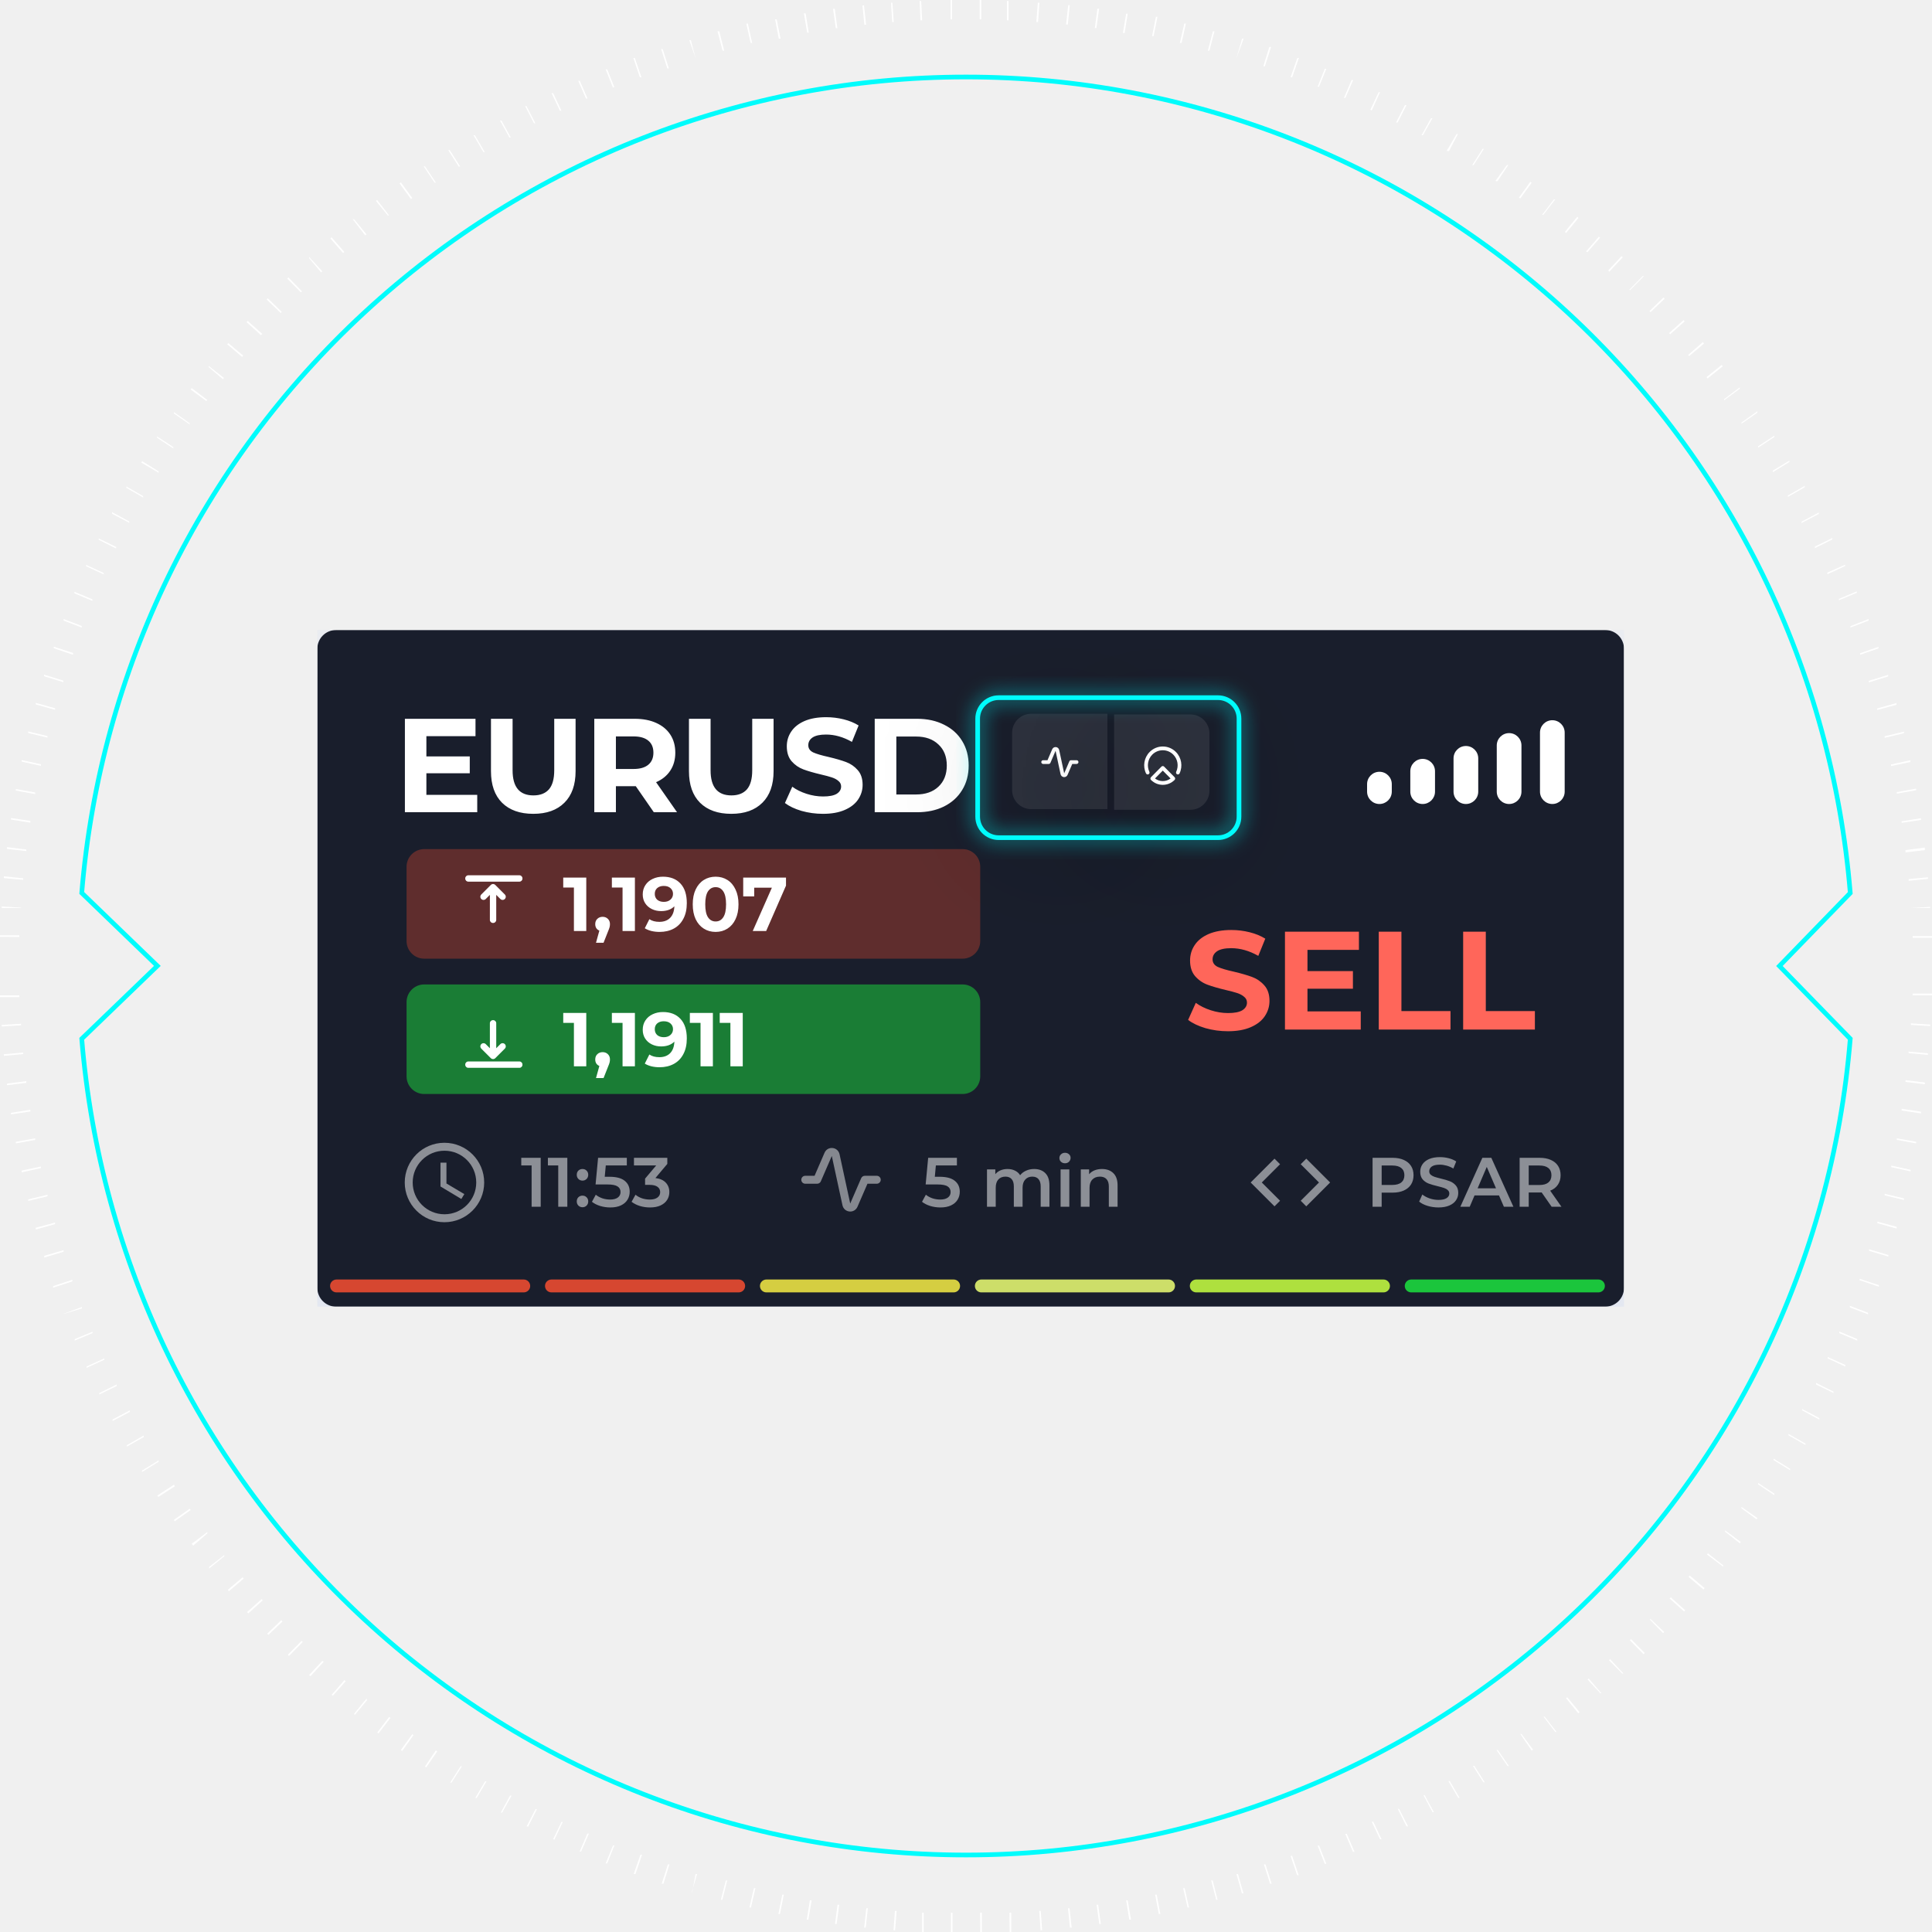
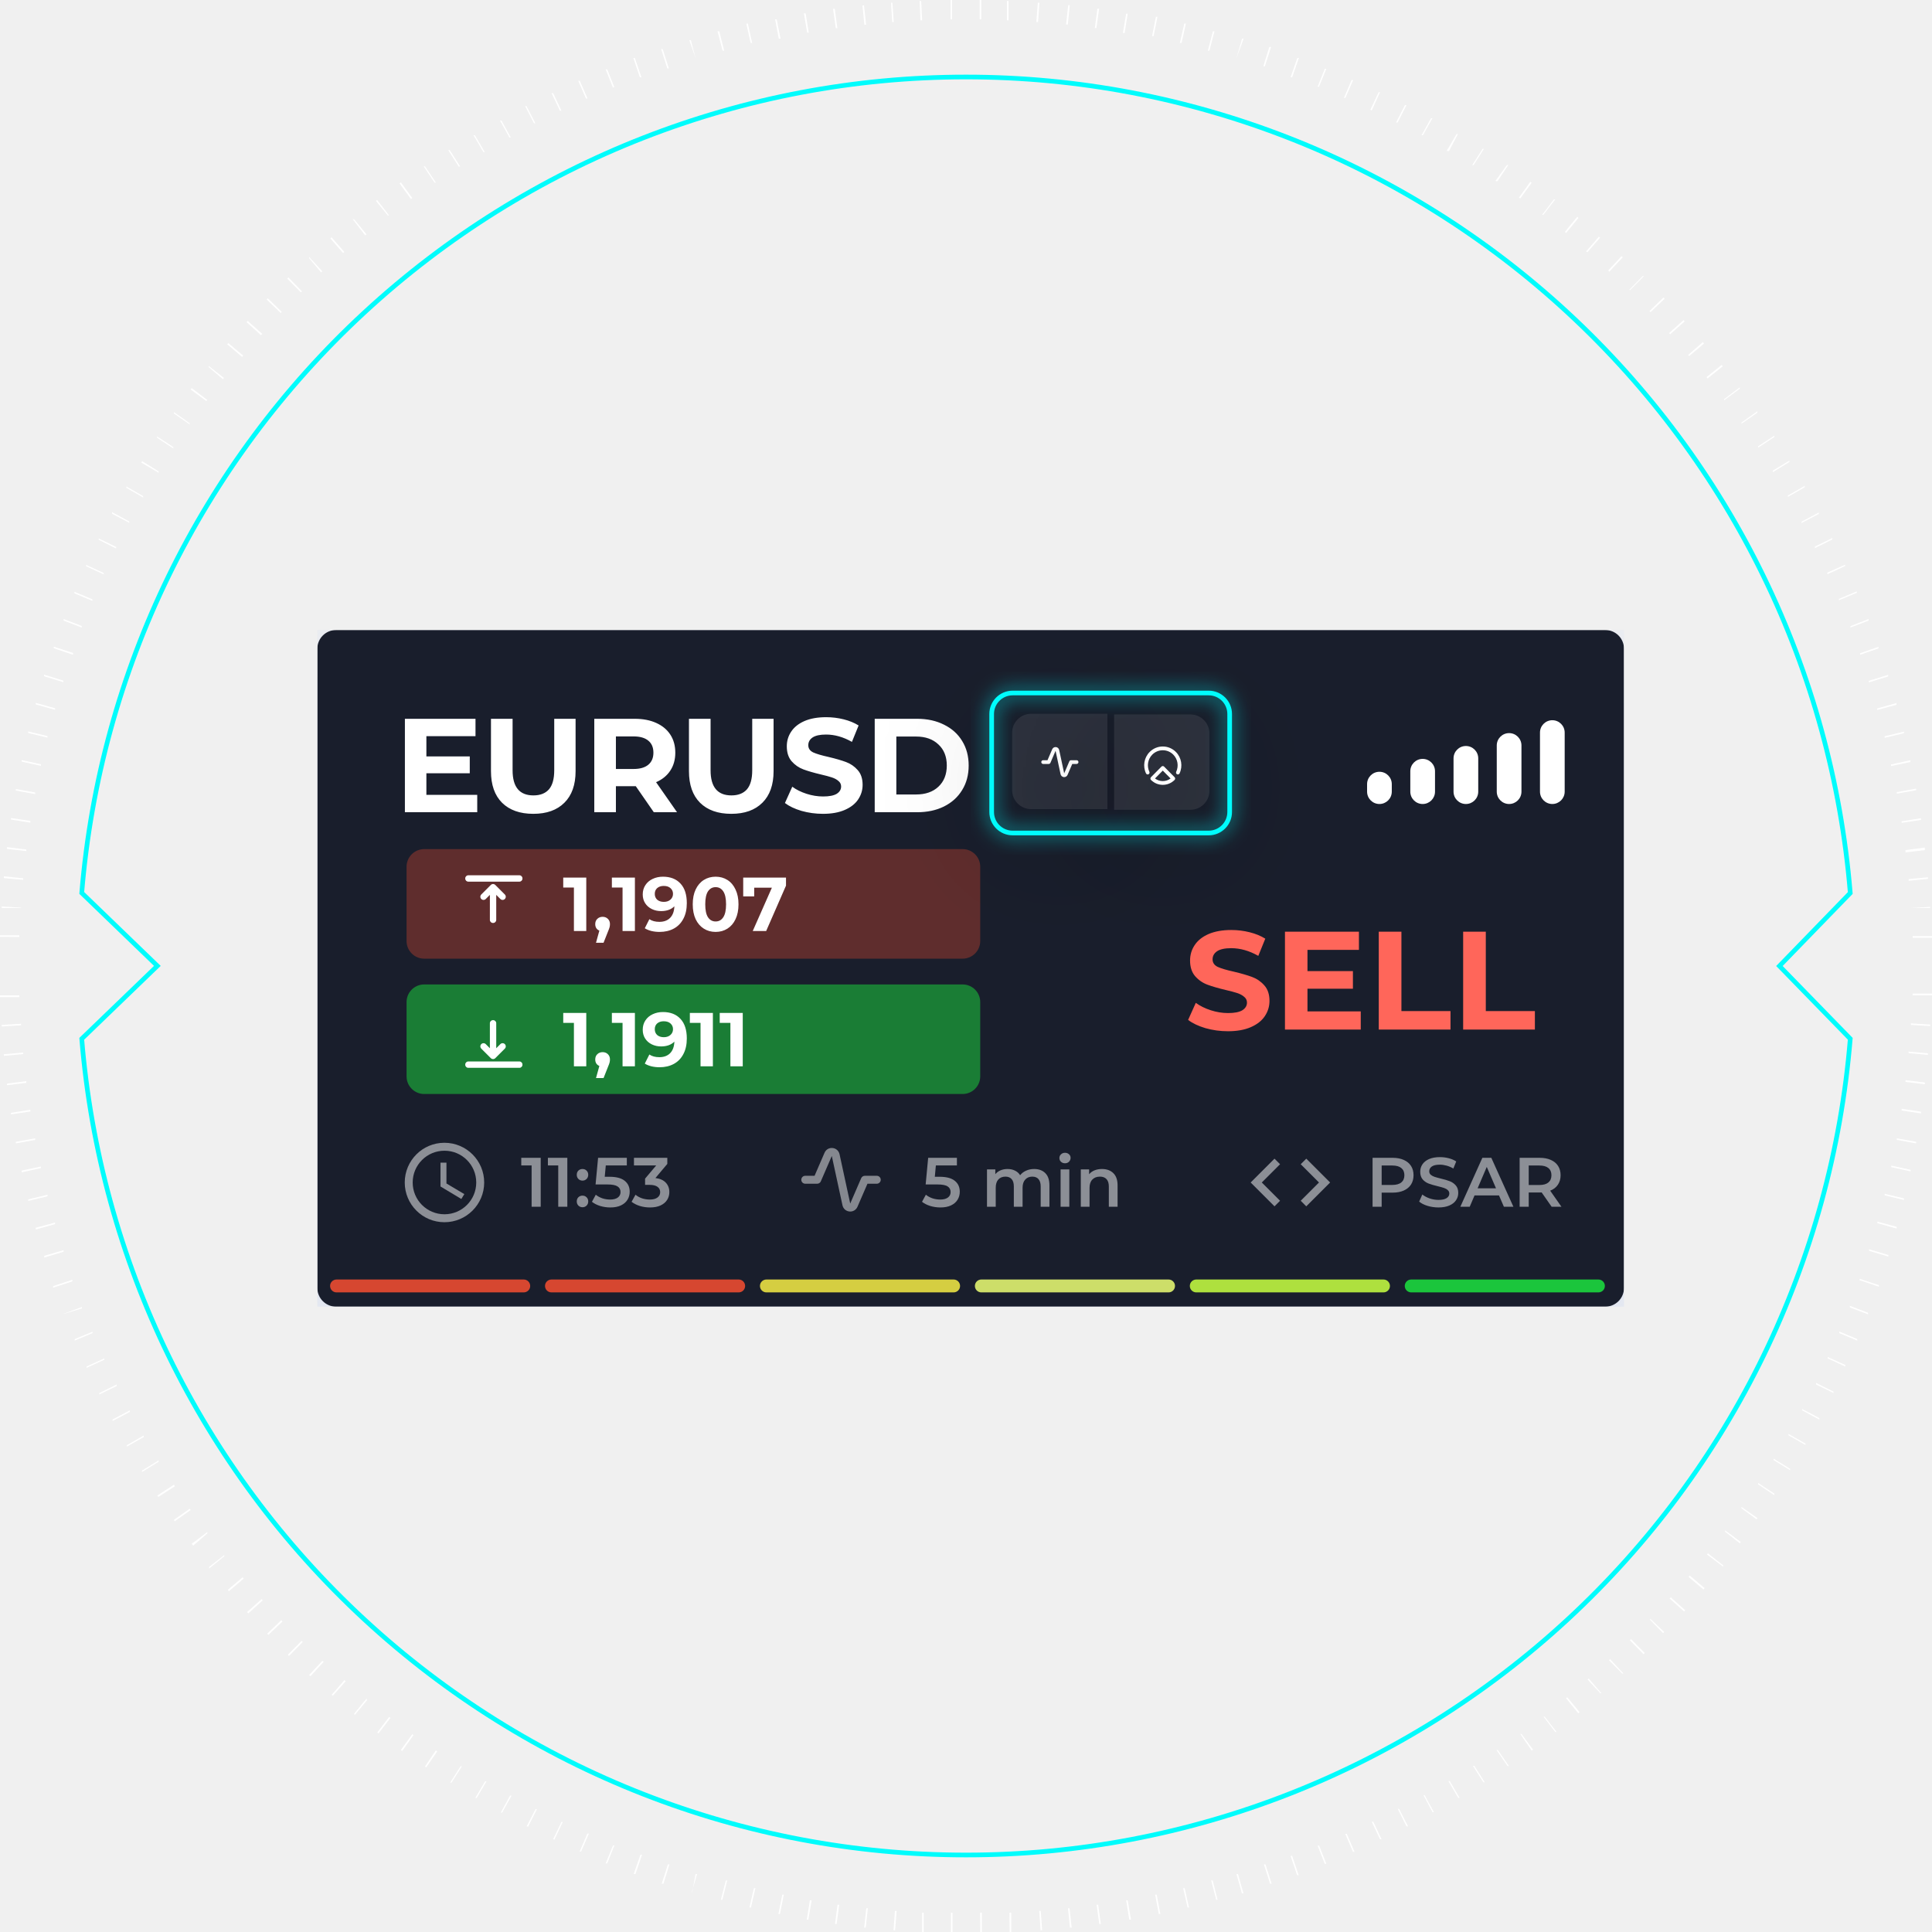
<svg xmlns="http://www.w3.org/2000/svg" width="414" height="414" viewBox="0 0 414 414" fill="none">
  <path d="M203.771 414V409.86H204.102V414H203.771ZM210.022 409.86H210.395V414H210.064L210.022 409.86ZM197.602 414V409.86H197.933V414H197.602ZM216.315 409.86H216.688V414H216.356L216.315 409.86ZM191.475 413.627L191.765 409.487H192.137L191.806 413.627H191.475ZM222.691 409.487H223.022L223.312 413.627H222.98L222.691 409.487ZM185.182 413.048L185.638 408.908H185.969L185.513 413.048H185.182ZM228.859 408.908H229.19L229.646 413.048H229.273L228.859 408.908ZM178.931 412.303L179.469 408.163H179.842L179.262 412.303H178.931ZM234.986 408.163H235.318L235.897 412.303H235.566L234.986 408.163ZM172.886 411.35L173.549 407.21H173.921L173.218 411.35H172.886ZM241.321 407.21H241.652L242.356 411.35H241.983L241.321 407.21ZM166.801 410.15L167.629 406.01H167.96L167.132 410.15H166.801ZM247.531 406.01H247.862L248.648 410.15H248.317L247.531 406.01ZM160.591 408.742L161.543 404.602H161.874L160.922 408.742H160.591ZM253.534 404.602H253.865L254.776 408.742H254.486L253.534 404.602ZM154.463 407.086L155.54 402.946H155.83L154.795 407.086H154.463ZM259.537 402.946H259.868L260.903 407.086H260.613L259.537 402.946ZM148.378 405.223L149.04 401.58H149.371L148.171 405.72L148.378 405.223ZM264.96 401.58H265.291L266.45 405.72H266.119L264.96 401.58ZM141.795 403.65L143.12 399.51H143.451L142.168 403.65H141.795ZM270.839 399.51H271.17L272.495 403.65H272.164L270.839 399.51ZM135.792 401.58L137.241 397.44H137.572L136.165 401.58H135.792ZM276.552 397.688H276.883L278.291 401.828H277.96L276.552 397.688ZM129.789 399.303L131.362 395.453H131.652L130.12 399.303H129.789ZM282.348 395.494H282.679L284.211 399.386H283.88L282.348 395.494ZM124.2 396.778L125.856 392.927H126.187L124.531 396.736L124.2 396.778ZM288.268 392.969H288.599L290.255 396.819H289.924L288.268 392.969ZM118.528 394.128L120.308 390.402H120.598L118.818 394.169L118.528 394.128ZM293.94 390.361H294.271L296.051 394.128H295.72L293.94 390.361ZM112.856 391.354L114.761 387.67H115.051L113.188 391.396L112.856 391.354ZM299.529 387.628H299.819L301.723 391.354H301.392L299.529 387.628ZM107.309 388.415L109.296 384.772H109.627L107.599 388.415H107.309ZM305.035 384.689H305.284L307.271 388.332H306.981L305.035 384.689ZM101.844 385.268L103.955 381.708H104.245L102.134 385.31L101.844 385.268ZM310.376 381.667H310.666L312.777 385.268H312.487L310.376 381.667ZM96.462 381.998L98.698 378.479H98.987L96.752 381.998H96.462ZM315.634 378.396H315.923L318.159 381.915H317.869L315.634 378.396ZM91.08 378.52L93.398 375.084L93.688 375.291L91.328 378.727L91.08 378.52ZM320.684 375.001H320.974L323.334 378.437H323.044L320.684 375.001ZM85.905 375.001L88.348 371.606L88.596 371.813L86.195 375.208L85.905 375.001ZM325.777 371.565H326.025L328.509 374.918L328.219 375.125L325.777 371.565ZM80.854 371.234L83.38 367.922L83.669 368.129L81.103 371.441L80.854 371.234ZM330.745 367.839H330.993L333.56 371.151H333.27L330.745 367.839ZM75.886 367.218L78.536 363.989L78.66 364.32L76.01 367.508L75.886 367.218ZM335.588 363.906L335.837 363.699L338.486 366.887L338.197 367.135L335.588 363.906ZM71.084 363.161L73.816 360.014L74.065 360.263L71.332 363.368L71.084 363.161ZM340.184 359.89L340.432 359.683L343.165 362.83H342.916L340.184 359.89ZM66.24 358.938L69.097 355.874L69.345 356.123L66.53 359.186L66.24 358.938ZM344.779 355.75L345.028 355.543L347.884 358.607H347.594L344.779 355.75ZM61.686 354.591L64.625 351.61L64.874 351.859L61.934 354.839L61.686 354.591ZM349.25 351.486L349.499 351.238L352.438 354.218L352.19 354.467L349.25 351.486ZM57.256 350.078L60.278 347.18L60.527 347.47L57.505 350.327L57.256 350.078ZM353.597 347.098V346.849L356.62 349.706L356.371 349.954L353.597 347.098ZM52.951 345.442L56.056 342.668L56.304 342.916L53.199 345.731L52.951 345.442ZM357.779 342.544L358.027 342.295L361.132 345.069L360.884 345.317L357.779 342.544ZM48.811 340.681L51.998 337.99L52.205 338.279L49.059 340.97L48.811 340.681ZM361.836 337.907L362.084 337.617L365.272 340.308L365.024 340.598L361.836 337.907ZM44.795 335.795L48.065 333.229V333.477L44.836 336.085L44.795 335.795ZM365.769 333.104L365.976 332.856L369.247 335.423V335.713L365.769 333.104ZM41.069 330.827L44.422 328.302V328.592L41.4 331.2L41.069 330.827ZM369.661 328.219V327.929L373.014 330.413L372.807 330.703L369.661 328.219ZM37.26 325.694L40.655 323.293L40.862 323.582L37.426 325.984L37.26 325.694ZM373.18 323.21V322.92L376.616 325.321L376.409 325.57L373.18 323.21ZM33.7 320.477L37.26 318.159L37.467 318.49L33.948 320.767L33.7 320.477ZM376.74 318.076V317.786L380.218 320.063V320.395L376.74 318.076ZM30.429 315.137L33.989 312.943V313.232L30.429 315.427V315.137ZM380.052 312.86V312.57L383.612 314.764V315.054L380.052 312.86ZM27.2 309.672L30.802 307.602V307.933L27.158 310.003L27.2 309.672ZM383.24 307.561V307.271L386.883 309.341V309.631L383.24 307.561ZM24.136 304.166L27.821 302.22V302.551L24.136 304.497V304.166ZM386.179 302.22V301.93L389.864 303.876V304.207L386.179 302.22ZM21.28 298.535L25.006 296.672V297.004L21.238 298.825L21.28 298.535ZM389.16 296.672V296.341L392.886 298.204V298.494L389.16 296.672ZM18.547 292.822L22.356 291.083V291.373L18.547 293.112V292.822ZM391.644 291.083V290.794L395.411 292.491V292.822L391.644 291.083ZM16.022 286.943L19.831 285.37V285.66L15.98 287.275L16.022 286.943ZM394.128 285.66V285.329L397.978 286.943V287.275L394.128 285.66ZM13.662 281.52L17.554 280.071V280.361L13.786 281.52H13.662ZM396.405 280.154V279.823L400.297 281.313V281.644L396.405 280.154ZM11.385 275.6L15.525 274.234V274.565L11.385 275.931V275.6ZM398.475 274.316V274.027L402.615 275.393V275.724L398.475 274.316ZM9.481 269.1L13.621 267.899V268.231L9.481 269.473V269.1ZM400.504 268.024V267.692L404.644 268.934V269.266L400.504 268.024ZM7.659 263.097L11.799 261.979V262.31L7.659 263.47V263.097ZM402.284 262.103V261.772L406.424 262.89V263.263L402.284 262.103ZM6.044 257.011L10.184 256.018V256.349L6.044 257.342V257.011ZM403.857 256.142V255.811L407.997 256.804V257.135L403.857 256.142ZM4.637 250.843L8.777 249.973V250.304L4.637 251.215V250.843ZM405.265 250.097V249.766L409.405 250.677V251.008L405.265 250.097ZM3.395 244.674L7.535 243.929V244.26L3.395 245.005V244.674ZM406.465 244.26V243.929L410.605 244.674V245.005L406.465 244.26ZM2.36 238.464L6.5 237.802V238.174L2.36 238.795V238.464ZM407.5 237.967V237.595L411.64 238.216V238.588L407.5 237.967ZM1.49 232.213L5.63 231.674V232.047L1.49 232.544V232.213ZM408.328 231.84V231.467L412.468 231.964V232.337L408.328 231.84ZM0.828 225.92L4.968 225.547V225.878L0.828 226.251V225.92ZM408.991 225.671V225.34L413.131 225.713V226.044L408.991 225.671ZM0.373 219.627L4.513 219.379V219.71L0.373 219.958V219.627ZM409.487 219.627V219.296L413.627 219.544V219.875L409.487 219.627ZM0 213.293H4.14V213.665H0V213.293ZM409.86 213.293V212.92H414V213.293H409.86ZM409.86 200.583H414V200.956H409.86V200.583ZM0 200.749V200.417H4.14V200.79L0 200.749ZM409.446 194.58L413.586 194.332V194.58H409.446ZM0.373 194.58V194.249L4.513 194.497V194.58H0.373ZM408.991 188.37L413.131 187.997V188.329L408.991 188.743V188.37ZM0.828 188.163V187.79L4.968 188.204V188.536L0.828 188.163ZM408.328 182.16L412.468 181.622V182.16L408.328 182.657V182.16ZM1.49 181.912V181.539L5.63 182.036V182.367L1.49 181.912ZM407.5 175.991L411.64 175.329V175.702L407.5 176.323V175.991ZM2.36 175.619V175.288L6.5 175.909V176.281L2.36 175.619ZM406.465 169.74L410.605 168.995V169.326L406.465 170.071V169.74ZM3.395 169.409V169.078L7.535 169.823V170.154L3.395 169.409ZM405.223 163.82L409.363 162.909V163.282L405.223 164.151V163.82ZM4.637 163.199V162.868L8.777 163.778V164.11L4.637 163.199ZM403.857 157.775L407.997 156.782V157.113L403.857 158.107V157.775ZM6.044 157.072V156.74L10.184 157.734V158.065L6.044 157.072ZM402.242 151.814L406.382 150.655V151.027L402.242 152.145V151.814ZM7.659 150.944V150.613L11.799 151.772V152.104L7.659 150.944ZM400.462 145.894L404.602 144.61V144.941L400.462 146.225V145.894ZM9.439 144.9V144.569L13.579 145.852V146.183L9.439 144.9ZM398.599 139.973L402.532 138.607V138.938L398.599 140.305V139.973ZM11.509 138.897V138.566L15.649 139.932V140.305L11.509 138.897ZM396.529 134.177L400.421 132.646V132.977L396.529 134.467V134.177ZM13.621 132.977V132.646L17.512 134.136V134.467L13.621 132.977ZM15.939 127.139V126.808L19.789 128.423V128.754L15.939 127.139ZM394.045 128.34L397.895 126.725V127.015L394.045 128.63V128.34ZM18.464 121.343V121.054L22.232 122.792V123.082L18.464 121.343ZM391.561 122.71L395.37 121.012V121.302L391.603 123.041L391.561 122.71ZM21.155 115.672V115.382L24.881 117.203V117.535L21.155 115.672ZM388.912 117.121L392.638 115.299V115.589L388.912 117.452V117.121ZM24.012 110.083V109.751L27.697 111.739V112.028L24.012 110.083ZM386.055 111.78L389.74 109.834V110.124L386.055 112.07V111.78ZM27.076 104.535V104.245L30.677 106.315V106.605L27.076 104.535ZM383.116 106.191L386.717 104.121V104.411L383.116 106.481V106.191ZM30.263 99.112L30.47 98.822L33.989 101.016V101.306L30.263 99.112ZM379.886 100.85L383.447 98.698V98.987L379.886 101.182V100.85ZM33.658 93.812V93.523L37.136 95.8V96.089L33.658 93.812ZM376.74 95.634L380.218 93.357V93.647L376.74 95.924V95.634ZM37.26 88.596V88.306L40.655 90.707V90.956L37.26 88.596ZM373.18 90.542L376.574 88.141V88.43L373.18 90.79V90.542ZM40.862 83.462L41.069 83.173L44.422 85.698L44.215 85.946L40.862 83.462ZM369.454 85.532L372.807 83.007V83.297L369.454 85.781V85.532ZM44.712 78.66V78.412L47.983 80.978L47.776 81.268L44.712 78.66ZM365.686 80.813L368.915 78.205L369.164 78.494L365.893 81.103L365.686 80.813ZM48.686 73.775L48.935 73.526L52.123 76.217L51.874 76.466L48.686 73.775ZM361.753 76.052L364.9 73.319L365.148 73.609L361.96 76.3L361.753 76.052ZM52.826 69.014L53.075 68.765L56.18 71.539L55.931 71.829L52.826 69.014ZM357.655 71.374L360.76 68.6L361.008 68.848L357.903 71.622L357.655 71.374ZM57.132 64.17L57.38 63.922L60.361 66.82L60.154 67.068L57.132 64.17ZM353.473 66.654L356.454 63.756L356.702 64.004L353.68 66.902L353.473 66.654ZM61.562 59.699L61.81 59.45L64.708 62.431L64.46 62.638L61.562 59.699ZM349.126 62.1L352.024 59.161H352.273L349.333 62.141L349.126 62.1ZM66.24 55.31V55.062L69.055 58.126L68.807 58.374L66.24 55.31ZM344.614 57.96L347.47 54.896L347.719 55.145L344.862 58.208L344.614 57.96ZM70.794 51.088L71.042 50.839L73.775 53.986L73.526 54.234L70.794 51.088ZM339.894 53.861L342.626 50.715L342.875 50.922L340.142 54.068L339.894 53.861ZM75.596 46.989H75.886L78.536 50.218L78.246 50.425L75.596 46.989ZM335.34 49.68L337.99 46.451L338.238 46.699L335.588 49.928L335.34 49.68ZM80.564 43.056L80.813 42.849L83.38 46.161H83.09L80.564 43.056ZM330.455 46.037L332.98 42.725H333.27L330.703 46.037H330.455ZM85.615 39.289L85.905 39.082L88.348 42.435L88.058 42.642L85.615 39.289ZM325.487 42.352L327.929 38.957L328.219 39.164L325.777 42.518L325.487 42.352ZM90.79 35.645H91.08L93.398 39.123H93.109L90.79 35.645ZM320.436 38.792L322.92 35.356H323.21L320.891 38.833L320.436 38.792ZM96.048 32.168H96.379L98.615 35.687H98.284L96.048 32.168ZM315.468 35.397L317.704 31.878H317.993L315.758 35.397H315.468ZM101.471 28.98H101.761L103.873 32.582H103.583L101.471 28.98ZM310.003 32.333L312.115 28.732H312.404L310.5 32.375L310.003 32.333ZM107.143 25.834H107.474L109.462 29.477H109.172L107.143 25.834ZM304.621 28.98L306.65 25.337H306.94L304.911 28.98H304.621ZM112.525 22.729H112.815L114.719 26.413H114.43L112.525 22.729ZM299.156 26.248L301.061 22.522H301.392L299.488 26.248H299.156ZM118.197 19.955H118.528L120.308 23.722H119.977L118.197 19.955ZM293.65 23.515L295.43 19.748H295.72L293.94 23.681L293.65 23.515ZM123.91 17.305H124.241L125.897 21.114H125.566L123.91 17.305ZM287.978 20.99L289.634 17.14H289.966L288.31 20.948L287.978 20.99ZM129.789 14.863H130.12L131.652 18.713H131.321L129.789 14.863ZM282.348 18.589L283.88 14.738H284.211L282.638 18.589H282.348ZM276.552 16.56L278.001 12.42H278.332L276.883 16.56H276.552ZM135.709 12.42H136.04L137.448 16.56H137.117L135.709 12.42ZM270.715 14.2L271.998 10.06H272.371L271.046 14.2H270.715ZM141.671 10.516H142.002L143.327 14.656H142.996L141.671 10.516ZM264.96 12.42L266.161 8.28H266.492L264.96 12.42ZM147.715 8.611H148.046L149.04 12.42L147.715 8.611ZM258.833 10.847L259.909 6.707H260.24L259.164 10.847H258.833ZM153.76 6.707H154.132L155.167 10.847H154.836L153.76 6.707ZM252.83 9.191L253.782 5.051H254.113L253.202 9.191H252.83ZM159.928 5.051H160.259L161.17 9.191H160.839L159.928 5.051ZM246.868 7.742L247.696 3.602H248.027L247.199 7.742H246.868ZM166.097 4.14H166.428L167.256 8.28H166.883L166.097 4.14ZM240.617 7.079L241.321 2.939H241.652L240.989 7.079H240.617ZM172.265 2.857H172.638L173.3 6.997H172.969L172.265 2.857ZM234.614 6.003L235.152 1.863H235.525L234.945 6.003H234.614ZM178.517 1.904H178.889L179.428 6.044H179.096L178.517 1.904ZM228.445 5.258L228.901 1.118H229.232L228.818 5.258H228.445ZM184.81 1.159H185.141L185.596 5.299H185.224L184.81 1.159ZM222.07 4.72L222.401 0.58H222.732L222.442 4.72H222.07ZM190.937 0.58H191.227L191.516 4.72H191.185L190.937 0.58ZM215.777 4.347V0.207H216.108V4.347H215.777ZM197.064 0.207H197.395L197.602 4.347H197.23L197.064 0.207ZM203.688 0H204.019V4.14H203.688V0ZM209.939 4.14V0H210.271V4.14H209.939Z" fill="white" />
  <g clip-path="url(#clip0)" filter="url(#filter0_d)">
    <rect x="68" y="135" width="280" height="145" rx="4.027" fill="#191E2C" />
    <path d="M102.265 170.33V174.048H86.764V154.028H101.893V157.746H91.368V162.093H100.664V165.696H91.368V170.33H102.265ZM114.274 174.391C111.414 174.391 109.183 173.6 107.582 172.017C105.999 170.434 105.208 168.175 105.208 165.239V154.028H109.841V165.067C109.841 168.652 111.328 170.444 114.303 170.444C115.752 170.444 116.858 170.015 117.62 169.157C118.383 168.28 118.764 166.917 118.764 165.067V154.028H123.34V165.239C123.34 168.175 122.54 170.434 120.938 172.017C119.356 173.6 117.134 174.391 114.274 174.391ZM140.102 174.048L136.241 168.471H136.013H131.98V174.048H127.347V154.028H136.013C137.786 154.028 139.321 154.323 140.617 154.914C141.933 155.505 142.943 156.344 143.649 157.431C144.354 158.518 144.707 159.805 144.707 161.292C144.707 162.779 144.345 164.066 143.62 165.153C142.915 166.221 141.904 167.041 140.589 167.613L145.079 174.048H140.102ZM140.017 161.292C140.017 160.167 139.654 159.309 138.93 158.718C138.205 158.108 137.147 157.803 135.755 157.803H131.98V164.781H135.755C137.147 164.781 138.205 164.476 138.93 163.866C139.654 163.256 140.017 162.398 140.017 161.292ZM156.701 174.391C153.841 174.391 151.61 173.6 150.008 172.017C148.426 170.434 147.634 168.175 147.634 165.239V154.028H152.268V165.067C152.268 168.652 153.755 170.444 156.729 170.444C158.178 170.444 159.284 170.015 160.047 169.157C160.809 168.28 161.191 166.917 161.191 165.067V154.028H165.767V165.239C165.767 168.175 164.966 170.434 163.364 172.017C161.782 173.6 159.561 174.391 156.701 174.391ZM176.351 174.391C174.769 174.391 173.234 174.181 171.747 173.762C170.278 173.323 169.096 172.761 168.2 172.074L169.773 168.585C170.631 169.214 171.651 169.719 172.833 170.101C174.016 170.482 175.198 170.673 176.38 170.673C177.695 170.673 178.668 170.482 179.297 170.101C179.926 169.7 180.241 169.176 180.241 168.528C180.241 168.051 180.05 167.66 179.669 167.355C179.307 167.031 178.83 166.774 178.239 166.583C177.667 166.392 176.885 166.183 175.894 165.954C174.368 165.592 173.119 165.229 172.147 164.867C171.175 164.505 170.336 163.923 169.63 163.122C168.944 162.322 168.601 161.254 168.601 159.919C168.601 158.756 168.915 157.707 169.544 156.773C170.174 155.82 171.117 155.067 172.376 154.514C173.653 153.961 175.207 153.684 177.038 153.684C178.315 153.684 179.564 153.837 180.784 154.142C182.004 154.447 183.072 154.886 183.987 155.458L182.557 158.975C180.708 157.927 178.858 157.402 177.009 157.402C175.712 157.402 174.75 157.612 174.12 158.032C173.51 158.451 173.205 159.004 173.205 159.69C173.205 160.377 173.558 160.892 174.263 161.235C174.988 161.559 176.084 161.883 177.552 162.207C179.078 162.569 180.327 162.932 181.299 163.294C182.271 163.656 183.101 164.228 183.787 165.01C184.493 165.792 184.845 166.85 184.845 168.185C184.845 169.329 184.521 170.377 183.873 171.331C183.244 172.265 182.29 173.008 181.013 173.561C179.736 174.114 178.182 174.391 176.351 174.391ZM187.439 154.028H196.534C198.708 154.028 200.624 154.447 202.283 155.286C203.961 156.106 205.257 157.269 206.172 158.775C207.107 160.281 207.574 162.036 207.574 164.038C207.574 166.04 207.107 167.794 206.172 169.3C205.257 170.806 203.961 171.979 202.283 172.818C200.624 173.638 198.708 174.048 196.534 174.048H187.439V154.028ZM196.305 170.244C198.307 170.244 199.899 169.691 201.081 168.585C202.283 167.46 202.883 165.944 202.883 164.038C202.883 162.131 202.283 160.625 201.081 159.519C199.899 158.394 198.307 157.831 196.305 157.831H192.072V170.244H196.305Z" fill="white" />
    <path d="M343.902 275.561C343.902 276.324 343.284 276.942 342.521 276.942L302.402 276.942C301.639 276.942 301.021 276.324 301.021 275.561C301.021 274.798 301.639 274.18 302.402 274.18L342.521 274.18C343.284 274.18 343.902 274.798 343.902 275.561Z" fill="#1BC53C" />
    <path d="M297.845 275.561C297.845 276.324 297.226 276.942 296.464 276.942L256.344 276.942C255.582 276.942 254.963 276.324 254.963 275.561C254.963 274.798 255.582 274.18 256.344 274.18L296.464 274.18C297.226 274.18 297.845 274.798 297.845 275.561Z" fill="#AEE03E" />
    <rect x="251.787" y="276.942" width="42.882" height="2.762" rx="1.381" transform="rotate(180 251.787 276.942)" fill="#CDDE69" />
    <rect x="205.729" y="276.942" width="42.882" height="2.762" rx="1.381" transform="rotate(180 205.729 276.942)" fill="#D5CE41" />
    <rect x="159.671" y="276.942" width="42.882" height="2.762" rx="1.381" transform="rotate(180 159.671 276.942)" fill="#D64730" />
    <path d="M113.613 275.561C113.613 276.324 112.995 276.942 112.232 276.942L72.113 276.942C71.35 276.942 70.732 276.324 70.732 275.561C70.732 274.798 71.35 274.18 72.113 274.18L112.232 274.18C112.995 274.18 113.613 274.798 113.613 275.561Z" fill="#D64730" />
    <rect x="292.947" y="165.381" width="5.293" height="6.905" rx="2.646" fill="white" />
    <rect x="302.209" y="162.619" width="5.293" height="9.667" rx="2.646" fill="white" />
    <rect x="311.472" y="159.857" width="5.293" height="12.429" rx="2.646" fill="white" />
    <rect x="320.734" y="157.095" width="5.293" height="15.191" rx="2.646" fill="white" />
    <rect x="329.996" y="154.333" width="5.293" height="17.952" rx="2.646" fill="white" />
    <path opacity="0.5" d="M115.866 248.104V258.59H113.918V249.737H111.701V248.104H115.866ZM121.571 248.104V258.59H119.624V249.737H117.407V248.104H121.571ZM124.82 252.988C124.48 252.988 124.191 252.873 123.951 252.643C123.711 252.403 123.592 252.104 123.592 251.744C123.592 251.375 123.706 251.075 123.936 250.845C124.176 250.616 124.47 250.501 124.82 250.501C125.17 250.501 125.459 250.616 125.689 250.845C125.929 251.075 126.048 251.375 126.048 251.744C126.048 252.104 125.929 252.403 125.689 252.643C125.449 252.873 125.16 252.988 124.82 252.988ZM124.82 258.695C124.48 258.695 124.191 258.58 123.951 258.351C123.711 258.111 123.592 257.811 123.592 257.452C123.592 257.082 123.706 256.783 123.936 256.553C124.176 256.323 124.47 256.208 124.82 256.208C125.17 256.208 125.459 256.323 125.689 256.553C125.929 256.783 126.048 257.082 126.048 257.452C126.048 257.811 125.929 258.111 125.689 258.351C125.449 258.58 125.16 258.695 124.82 258.695ZM130.59 252.164C132.068 252.164 133.162 252.453 133.871 253.033C134.58 253.602 134.934 254.381 134.934 255.37C134.934 255.999 134.779 256.568 134.47 257.077C134.16 257.587 133.696 257.991 133.077 258.291C132.457 258.59 131.693 258.74 130.785 258.74C130.035 258.74 129.311 258.635 128.612 258.426C127.913 258.206 127.324 257.906 126.845 257.527L127.668 256.014C128.058 256.333 128.522 256.588 129.062 256.778C129.611 256.958 130.175 257.047 130.755 257.047C131.444 257.047 131.983 256.908 132.373 256.628C132.772 256.338 132.972 255.944 132.972 255.444C132.972 254.905 132.757 254.501 132.328 254.231C131.908 253.951 131.184 253.812 130.155 253.812H127.624L128.163 248.104H134.32V249.737H129.811L129.586 252.164H130.59ZM140.449 252.433C141.418 252.553 142.157 252.883 142.666 253.422C143.175 253.961 143.43 254.635 143.43 255.444C143.43 256.054 143.275 256.608 142.966 257.107C142.656 257.607 142.187 258.006 141.557 258.306C140.938 258.595 140.179 258.74 139.28 258.74C138.531 258.74 137.807 258.635 137.108 258.426C136.419 258.206 135.83 257.906 135.34 257.527L136.179 256.014C136.559 256.333 137.018 256.588 137.557 256.778C138.107 256.958 138.671 257.047 139.25 257.047C139.939 257.047 140.479 256.908 140.868 256.628C141.268 256.338 141.467 255.949 141.467 255.459C141.467 254.97 141.278 254.591 140.898 254.321C140.529 254.041 139.959 253.901 139.19 253.901H138.232V252.568L140.614 249.737H135.85V248.104H142.996V249.407L140.449 252.433Z" fill="white" />
    <g opacity="0.5">
      <path fill-rule="evenodd" clip-rule="evenodd" d="M95.234 244.88C90.535 244.88 86.731 248.693 86.731 253.392C86.731 258.09 90.535 261.904 95.234 261.904C99.941 261.904 103.754 258.09 103.754 253.392C103.754 248.693 99.941 244.88 95.234 244.88ZM95.243 260.201C91.48 260.201 88.433 257.154 88.433 253.392C88.433 249.63 91.48 246.582 95.243 246.582C99.005 246.582 102.052 249.63 102.052 253.392C102.052 257.154 99.005 260.201 95.243 260.201ZM94.391 249.136H95.668V253.605L99.498 255.878L98.86 256.925L94.391 254.243V249.136Z" fill="white" />
    </g>
    <path opacity="0.5" d="M201.321 252.164C202.799 252.164 203.893 252.453 204.602 253.033C205.311 253.602 205.666 254.381 205.666 255.37C205.666 255.999 205.511 256.568 205.201 257.077C204.892 257.587 204.427 257.991 203.808 258.291C203.189 258.59 202.425 258.74 201.516 258.74C200.767 258.74 200.043 258.635 199.344 258.426C198.645 258.206 198.055 257.906 197.576 257.527L198.4 256.014C198.79 256.333 199.254 256.588 199.793 256.778C200.343 256.958 200.907 257.047 201.486 257.047C202.175 257.047 202.715 256.908 203.104 256.628C203.504 256.338 203.703 255.944 203.703 255.444C203.703 254.905 203.489 254.501 203.059 254.231C202.64 253.951 201.916 253.812 200.887 253.812H198.355L198.894 248.104H205.052V249.737H200.542L200.318 252.164H201.321ZM221.596 250.501C222.605 250.501 223.404 250.795 223.993 251.385C224.582 251.964 224.877 252.838 224.877 254.006V258.59H223.004V254.246C223.004 253.547 222.849 253.023 222.54 252.673C222.23 252.313 221.786 252.134 221.206 252.134C220.577 252.134 220.073 252.343 219.693 252.763C219.314 253.172 219.124 253.762 219.124 254.531V258.59H217.251V254.246C217.251 253.547 217.097 253.023 216.787 252.673C216.477 252.313 216.033 252.134 215.454 252.134C214.814 252.134 214.305 252.338 213.926 252.748C213.556 253.157 213.371 253.752 213.371 254.531V258.59H211.499V250.591H213.281V251.609C213.581 251.25 213.956 250.975 214.405 250.785C214.854 250.596 215.354 250.501 215.903 250.501C216.502 250.501 217.032 250.616 217.491 250.845C217.96 251.065 218.33 251.395 218.6 251.834C218.929 251.415 219.354 251.09 219.873 250.86C220.392 250.621 220.967 250.501 221.596 250.501ZM227.27 250.591H229.142V258.59H227.27V250.591ZM228.213 249.272C227.874 249.272 227.589 249.167 227.36 248.958C227.13 248.738 227.015 248.468 227.015 248.149C227.015 247.829 227.13 247.564 227.36 247.355C227.589 247.135 227.874 247.025 228.213 247.025C228.553 247.025 228.838 247.13 229.067 247.34C229.297 247.54 229.412 247.794 229.412 248.104C229.412 248.433 229.297 248.713 229.067 248.943C228.848 249.162 228.563 249.272 228.213 249.272ZM236.139 250.501C237.148 250.501 237.957 250.795 238.566 251.385C239.175 251.974 239.48 252.848 239.48 254.006V258.59H237.607V254.246C237.607 253.547 237.443 253.023 237.113 252.673C236.783 252.313 236.314 252.134 235.705 252.134C235.016 252.134 234.471 252.343 234.072 252.763C233.672 253.172 233.473 253.767 233.473 254.546V258.59H231.6V250.591H233.383V251.624C233.692 251.255 234.082 250.975 234.551 250.785C235.021 250.596 235.55 250.501 236.139 250.501Z" fill="white" />
    <g opacity="0.5">
      <path fill-rule="evenodd" clip-rule="evenodd" d="M182.199 259.615C182.142 259.615 182.084 259.612 182.025 259.606C181.276 259.532 180.689 259.004 180.527 258.259L178.243 247.711L175.891 253.143C175.756 253.455 175.449 253.656 175.11 253.656H172.556C172.086 253.656 171.705 253.275 171.705 252.805C171.705 252.334 172.086 251.954 172.556 251.954H174.551L176.685 247.026C176.987 246.332 177.652 245.928 178.409 246.003C179.158 246.077 179.745 246.606 179.907 247.351L182.191 257.899L184.543 252.466C184.678 252.155 184.985 251.954 185.324 251.954H187.878C188.348 251.954 188.729 252.334 188.729 252.805C188.729 253.275 188.348 253.656 187.878 253.656H185.883L183.749 258.583C183.471 259.224 182.874 259.615 182.199 259.615Z" fill="#F2F2F2" />
    </g>
    <g opacity="0.5">
      <path fill-rule="evenodd" clip-rule="evenodd" d="M270.383 253.392L274.298 257.307L273.107 258.499L268 253.392L273.107 248.285L274.298 249.476L270.383 253.392ZM282.64 253.392L278.725 257.307L279.916 258.499L285.023 253.392L279.916 248.285L278.725 249.476L282.64 253.392Z" fill="white" />
    </g>
    <path opacity="0.5" d="M298.437 248.104C299.346 248.104 300.135 248.254 300.804 248.553C301.483 248.853 302.003 249.282 302.362 249.842C302.722 250.401 302.901 251.065 302.901 251.834C302.901 252.593 302.722 253.257 302.362 253.827C302.003 254.386 301.483 254.815 300.804 255.115C300.135 255.414 299.346 255.564 298.437 255.564H296.07V258.59H294.123V248.104H298.437ZM298.347 253.916C299.196 253.916 299.84 253.737 300.28 253.377C300.719 253.018 300.939 252.503 300.939 251.834C300.939 251.165 300.719 250.651 300.28 250.291C299.84 249.931 299.196 249.752 298.347 249.752H296.07V253.916H298.347ZM308.243 258.74C307.434 258.74 306.65 258.625 305.891 258.396C305.142 258.166 304.548 257.861 304.109 257.482L304.783 255.969C305.212 256.308 305.737 256.588 306.356 256.808C306.985 257.017 307.614 257.122 308.243 257.122C309.022 257.122 309.602 256.997 309.981 256.748C310.371 256.498 310.565 256.169 310.565 255.759C310.565 255.459 310.456 255.215 310.236 255.025C310.026 254.825 309.756 254.67 309.427 254.561C309.097 254.451 308.648 254.326 308.079 254.186C307.28 253.996 306.63 253.807 306.131 253.617C305.642 253.427 305.217 253.132 304.858 252.733C304.508 252.323 304.333 251.774 304.333 251.085C304.333 250.506 304.488 249.981 304.798 249.512C305.117 249.033 305.592 248.653 306.221 248.373C306.86 248.094 307.639 247.954 308.558 247.954C309.197 247.954 309.826 248.034 310.446 248.194C311.065 248.353 311.599 248.583 312.049 248.883L311.434 250.396C310.975 250.126 310.496 249.921 309.996 249.782C309.497 249.642 309.012 249.572 308.543 249.572C307.774 249.572 307.2 249.702 306.82 249.961C306.451 250.221 306.266 250.566 306.266 250.995C306.266 251.295 306.371 251.539 306.581 251.729C306.8 251.919 307.075 252.069 307.404 252.179C307.734 252.288 308.183 252.413 308.753 252.553C309.532 252.733 310.171 252.923 310.67 253.122C311.17 253.312 311.594 253.607 311.944 254.006C312.303 254.406 312.483 254.945 312.483 255.624C312.483 256.203 312.323 256.728 312.004 257.197C311.694 257.667 311.22 258.041 310.58 258.321C309.941 258.6 309.162 258.74 308.243 258.74ZM321.216 256.164H315.972L314.938 258.59H312.931L317.65 248.104H319.568L324.302 258.59H322.264L321.216 256.164ZM320.571 254.635L318.594 250.051L316.631 254.635H320.571ZM332.497 258.59L330.354 255.519C330.264 255.529 330.13 255.534 329.95 255.534H327.583V258.59H325.635V248.104H329.95C330.859 248.104 331.648 248.254 332.317 248.553C332.996 248.853 333.515 249.282 333.875 249.842C334.234 250.401 334.414 251.065 334.414 251.834C334.414 252.623 334.219 253.302 333.83 253.871C333.45 254.441 332.901 254.865 332.182 255.145L334.594 258.59H332.497ZM332.452 251.834C332.452 251.165 332.232 250.651 331.792 250.291C331.353 249.931 330.709 249.752 329.86 249.752H327.583V253.931H329.86C330.709 253.931 331.353 253.752 331.792 253.392C332.232 253.023 332.452 252.503 332.452 251.834Z" fill="white" />
    <path d="M263.134 220.979C261.476 220.979 259.868 220.759 258.31 220.319C256.772 219.86 255.534 219.271 254.595 218.552L256.243 214.896C257.142 215.555 258.21 216.085 259.449 216.484C260.687 216.884 261.925 217.084 263.164 217.084C264.542 217.084 265.561 216.884 266.22 216.484C266.879 216.065 267.209 215.516 267.209 214.836C267.209 214.337 267.009 213.928 266.61 213.608C266.23 213.268 265.731 212.999 265.111 212.799C264.512 212.599 263.693 212.379 262.655 212.14C261.057 211.76 259.748 211.381 258.73 211.001C257.711 210.622 256.832 210.013 256.093 209.174C255.374 208.335 255.014 207.216 255.014 205.818C255.014 204.599 255.344 203.501 256.003 202.522C256.662 201.523 257.651 200.734 258.969 200.155C260.308 199.576 261.935 199.286 263.853 199.286C265.191 199.286 266.5 199.446 267.778 199.766C269.056 200.085 270.175 200.545 271.134 201.144L269.636 204.829C267.698 203.73 265.761 203.181 263.823 203.181C262.465 203.181 261.456 203.401 260.797 203.84C260.158 204.28 259.838 204.859 259.838 205.578C259.838 206.297 260.208 206.837 260.947 207.196C261.706 207.536 262.854 207.875 264.392 208.215C265.99 208.594 267.299 208.974 268.317 209.353C269.336 209.733 270.205 210.332 270.924 211.151C271.663 211.97 272.033 213.079 272.033 214.477C272.033 215.675 271.693 216.774 271.014 217.773C270.355 218.751 269.356 219.53 268.018 220.11C266.679 220.689 265.051 220.979 263.134 220.979ZM291.589 216.724V220.619H275.349V199.646H291.199V203.541H280.173V208.095H289.911V211.87H280.173V216.724H291.589ZM295.451 199.646H300.304V216.664H310.821V220.619H295.451V199.646ZM313.533 199.646H318.387V216.664H328.904V220.619H313.533V199.646Z" fill="#FF665A" />
    <rect x="87.122" y="181.952" width="122.927" height="23.476" rx="3.777" fill="#D64730" fill-opacity="0.37" />
    <path fill-rule="evenodd" clip-rule="evenodd" d="M100.343 187.562H111.309C111.664 187.562 111.954 187.853 111.954 188.208V188.278C111.954 188.633 111.664 188.924 111.309 188.924H100.343C99.988 188.924 99.697 188.633 99.697 188.278V188.208C99.697 187.853 99.988 187.562 100.343 187.562ZM106.336 191.759L106.336 197.131C106.336 197.485 106.046 197.776 105.691 197.776H105.62C105.265 197.776 104.975 197.485 104.975 197.131L104.975 191.759L104.094 192.64C103.828 192.906 103.398 192.906 103.131 192.64C102.998 192.507 102.932 192.333 102.932 192.158C102.932 191.984 102.998 191.81 103.131 191.677L105.174 189.634C105.44 189.368 105.871 189.368 106.137 189.634L108.18 191.677C108.446 191.943 108.446 192.374 108.18 192.64C107.914 192.906 107.483 192.906 107.217 192.64L106.336 191.759Z" fill="white" />
    <path d="M125.63 188.06V199.5H122.982V190.185H120.694V188.06H125.63ZM129.137 196.46C129.594 196.46 129.97 196.607 130.264 196.902C130.559 197.185 130.706 197.561 130.706 198.029C130.706 198.247 130.678 198.465 130.624 198.683C130.569 198.901 130.45 199.228 130.264 199.664L129.333 202.017H127.715L128.434 199.418C128.162 199.309 127.944 199.135 127.78 198.895C127.628 198.645 127.551 198.356 127.551 198.029C127.551 197.561 127.699 197.185 127.993 196.902C128.298 196.607 128.679 196.46 129.137 196.46ZM136.051 188.06V199.5H133.404V190.185H131.116V188.06H136.051ZM142.059 187.864C143.661 187.864 144.914 188.354 145.818 189.335C146.722 190.305 147.174 191.705 147.174 193.535C147.174 194.832 146.929 195.943 146.439 196.869C145.959 197.795 145.278 198.498 144.396 198.977C143.513 199.457 142.495 199.696 141.34 199.696C140.73 199.696 140.147 199.631 139.591 199.5C139.036 199.358 138.562 199.162 138.169 198.912L139.15 196.967C139.706 197.348 140.419 197.539 141.291 197.539C142.261 197.539 143.029 197.256 143.595 196.689C144.162 196.112 144.467 195.284 144.51 194.205C143.824 194.891 142.876 195.235 141.667 195.235C140.937 195.235 140.272 195.088 139.673 194.793C139.074 194.499 138.6 194.085 138.251 193.551C137.902 193.007 137.728 192.38 137.728 191.672C137.728 190.909 137.919 190.239 138.3 189.662C138.681 189.084 139.199 188.643 139.853 188.338C140.517 188.022 141.253 187.864 142.059 187.864ZM142.255 193.257C142.833 193.257 143.301 193.099 143.661 192.783C144.031 192.456 144.216 192.042 144.216 191.541C144.216 191.04 144.036 190.631 143.677 190.315C143.328 189.999 142.843 189.841 142.222 189.841C141.656 189.841 141.193 189.994 140.833 190.299C140.485 190.604 140.31 191.018 140.31 191.541C140.31 192.064 140.485 192.484 140.833 192.8C141.193 193.105 141.667 193.257 142.255 193.257ZM153.347 199.696C152.399 199.696 151.555 199.462 150.814 198.993C150.073 198.525 149.49 197.849 149.065 196.967C148.651 196.074 148.444 195.011 148.444 193.78C148.444 192.549 148.651 191.492 149.065 190.61C149.49 189.716 150.073 189.035 150.814 188.567C151.555 188.098 152.399 187.864 153.347 187.864C154.295 187.864 155.14 188.098 155.88 188.567C156.621 189.035 157.199 189.716 157.613 190.61C158.038 191.492 158.25 192.549 158.25 193.78C158.25 195.011 158.038 196.074 157.613 196.967C157.199 197.849 156.621 198.525 155.88 198.993C155.14 199.462 154.295 199.696 153.347 199.696ZM153.347 197.457C154.045 197.457 154.589 197.158 154.982 196.558C155.385 195.959 155.586 195.033 155.586 193.78C155.586 192.527 155.385 191.601 154.982 191.002C154.589 190.403 154.045 190.103 153.347 190.103C152.661 190.103 152.116 190.403 151.713 191.002C151.321 191.601 151.125 192.527 151.125 193.78C151.125 195.033 151.321 195.959 151.713 196.558C152.116 197.158 152.661 197.457 153.347 197.457ZM168.429 188.06V189.776L164.179 199.5H161.303L165.405 190.217H161.614V192.08H159.26V188.06H168.429Z" fill="white" />
    <rect x="87.122" y="210.952" width="122.927" height="23.476" rx="3.777" fill="#1BC53C" fill-opacity="0.57" />
    <path fill-rule="evenodd" clip-rule="evenodd" d="M100.343 228.819H111.309C111.664 228.819 111.954 228.528 111.954 228.174V228.103C111.954 227.748 111.664 227.457 111.309 227.457H100.343C99.988 227.457 99.697 227.748 99.697 228.103V228.174C99.697 228.528 99.988 228.819 100.343 228.819ZM106.336 224.622L106.336 219.25C106.336 218.896 106.046 218.605 105.691 218.605H105.62C105.265 218.605 104.975 218.896 104.975 219.25L104.975 224.622L104.094 223.741C103.828 223.475 103.397 223.475 103.131 223.741C102.998 223.874 102.932 224.049 102.932 224.223C102.932 224.397 102.998 224.571 103.131 224.704L105.174 226.747C105.44 227.013 105.871 227.013 106.137 226.747L108.18 224.704C108.446 224.438 108.446 224.007 108.18 223.741C107.914 223.475 107.483 223.475 107.217 223.741L106.336 224.622Z" fill="white" />
    <path d="M125.63 217.06V228.5H122.982V219.185H120.694V217.06H125.63ZM129.137 225.46C129.594 225.46 129.97 225.607 130.264 225.902C130.559 226.185 130.706 226.561 130.706 227.029C130.706 227.247 130.678 227.465 130.624 227.683C130.569 227.901 130.45 228.228 130.264 228.664L129.333 231.017H127.715L128.434 228.418C128.162 228.309 127.944 228.135 127.78 227.895C127.628 227.645 127.551 227.356 127.551 227.029C127.551 226.561 127.699 226.185 127.993 225.902C128.298 225.607 128.679 225.46 129.137 225.46ZM136.051 217.06V228.5H133.404V219.185H131.116V217.06H136.051ZM142.059 216.864C143.661 216.864 144.914 217.354 145.818 218.335C146.722 219.305 147.174 220.705 147.174 222.535C147.174 223.832 146.929 224.943 146.439 225.869C145.959 226.795 145.278 227.498 144.396 227.977C143.513 228.457 142.495 228.696 141.34 228.696C140.73 228.696 140.147 228.631 139.591 228.5C139.036 228.358 138.562 228.162 138.169 227.912L139.15 225.967C139.706 226.348 140.419 226.539 141.291 226.539C142.261 226.539 143.029 226.256 143.595 225.689C144.162 225.112 144.467 224.284 144.51 223.205C143.824 223.891 142.876 224.235 141.667 224.235C140.937 224.235 140.272 224.088 139.673 223.793C139.074 223.499 138.6 223.085 138.251 222.551C137.902 222.007 137.728 221.38 137.728 220.672C137.728 219.909 137.919 219.239 138.3 218.662C138.681 218.084 139.199 217.643 139.853 217.338C140.517 217.022 141.253 216.864 142.059 216.864ZM142.255 222.257C142.833 222.257 143.301 222.099 143.661 221.783C144.031 221.456 144.216 221.042 144.216 220.541C144.216 220.04 144.036 219.631 143.677 219.315C143.328 218.999 142.843 218.841 142.222 218.841C141.656 218.841 141.193 218.994 140.833 219.299C140.485 219.604 140.31 220.018 140.31 220.541C140.31 221.064 140.485 221.484 140.833 221.8C141.193 222.105 141.667 222.257 142.255 222.257ZM152.761 217.06V228.5H150.114V219.185H147.826V217.06H152.761ZM159.161 217.06V228.5H156.514V219.185H154.226V217.06H159.161Z" fill="white" />
    <g filter="url(#filter1_d)">
      <path d="M216.878 157.034C216.878 154.78 218.705 152.952 220.959 152.952H237.306V173.381H220.959C218.705 173.381 216.878 171.554 216.878 169.3V157.034Z" fill="#C4C4C4" fill-opacity="0.12" />
      <path fill-rule="evenodd" clip-rule="evenodd" d="M228.044 166.526C228.017 166.526 227.99 166.525 227.962 166.522C227.612 166.487 227.337 166.237 227.261 165.885L226.192 160.893L225.092 163.464C225.028 163.611 224.884 163.707 224.726 163.707H223.531C223.31 163.707 223.132 163.526 223.132 163.304C223.132 163.081 223.31 162.901 223.531 162.901H224.464L225.463 160.57C225.604 160.241 225.916 160.05 226.27 160.085C226.62 160.121 226.895 160.371 226.971 160.723L228.04 165.714L229.141 163.144C229.204 162.996 229.347 162.901 229.506 162.901H230.701C230.922 162.901 231.1 163.081 231.1 163.304C231.1 163.526 230.922 163.707 230.701 163.707H229.768L228.769 166.038C228.639 166.341 228.36 166.526 228.044 166.526Z" fill="white" />
    </g>
    <g filter="url(#filter2_d)">
      <path d="M238.738 153.095H255.085C257.34 153.095 259.167 154.923 259.167 157.177V169.442C259.167 171.696 257.34 173.524 255.085 173.524H238.738V153.095Z" fill="#C4C4C4" fill-opacity="0.12" />
      <path fill-rule="evenodd" clip-rule="evenodd" d="M246.102 165.915C246.302 165.819 246.386 165.579 246.29 165.378C245.709 164.148 245.96 162.674 246.913 161.71C248.156 160.454 250.178 160.454 251.421 161.71C252.374 162.674 252.624 164.148 252.044 165.378C251.948 165.579 252.032 165.819 252.231 165.915C252.429 166.011 252.667 165.926 252.762 165.725C253.488 164.188 253.176 162.346 251.984 161.141C250.431 159.57 247.903 159.57 246.35 161.141C245.158 162.346 244.845 164.188 245.572 165.725C245.666 165.926 245.904 166.011 246.102 165.915ZM249.168 165.128L250.838 166.816C249.852 167.563 248.484 167.563 247.498 166.816L249.168 165.128ZM251.703 167.121C251.859 166.964 251.859 166.709 251.703 166.552L249.45 164.273C249.294 164.116 249.042 164.116 248.886 164.273L246.633 166.552C246.477 166.709 246.477 166.964 246.633 167.121C248.031 168.535 250.306 168.535 251.703 167.121Z" fill="white" />
    </g>
    <g filter="url(#filter3_f)">
-       <rect x="209.5" y="149.5" width="56" height="30" rx="4.5" stroke="#00FCFC" />
+       <rect x="212.5" y="148.5" width="51" height="30" rx="4.5" stroke="#00FCFC" />
    </g>
-     <rect x="209.5" y="149.5" width="56" height="30" rx="4.5" stroke="#00FCFC" />
+     <rect x="212.5" y="148.5" width="51" height="30" rx="4.5" stroke="#00FCFC" />
  </g>
  <path d="M33.347 207.334L33.72 206.974L33.347 206.614L17.518 191.346C21.421 143.741 43.042 99.341 78.098 66.952C113.212 34.511 159.231 16.499 207 16.5C254.769 16.499 300.788 34.511 335.902 66.952C370.96 99.343 392.582 143.747 396.483 191.356L381.641 206.652L381.303 207.001L381.642 207.349L396.483 222.592C392.594 270.21 370.978 314.627 335.919 347.028C300.804 379.481 254.777 397.5 207 397.5C159.223 397.5 113.196 379.481 78.081 347.028C43.024 314.629 21.409 270.216 17.517 222.601L33.347 207.334Z" stroke="#00FCFC" />
  <defs>
    <filter id="filter0_d" x="48" y="119" width="320" height="185" filterUnits="userSpaceOnUse" color-interpolation-filters="sRGB">
      <feFlood flood-opacity="0" result="BackgroundImageFix" />
      <feColorMatrix in="SourceAlpha" type="matrix" values="0 0 0 0 0 0 0 0 0 0 0 0 0 0 0 0 0 0 127 0" />
      <feOffset dy="4" />
      <feGaussianBlur stdDeviation="10" />
      <feColorMatrix type="matrix" values="0 0 0 0 0.251 0 0 0 0 0.482 0 0 0 0 1 0 0 0 0.2 0" />
      <feBlend mode="normal" in2="BackgroundImageFix" result="effect1_dropShadow" />
      <feBlend mode="normal" in="SourceGraphic" in2="effect1_dropShadow" result="shape" />
    </filter>
    <filter id="filter1_d" x="189.668" y="131.185" width="74.907" height="75.134" filterUnits="userSpaceOnUse" color-interpolation-filters="sRGB">
      <feFlood flood-opacity="0" result="BackgroundImageFix" />
      <feColorMatrix in="SourceAlpha" type="matrix" values="0 0 0 0 0 0 0 0 0 0 0 0 0 0 0 0 0 0 127 0" />
      <feOffset dy="5.442" />
      <feGaussianBlur stdDeviation="13.605" />
      <feColorMatrix type="matrix" values="0 0 0 0 0 0 0 0 0 0 0 0 0 0 0 0 0 0 0.25 0" />
      <feBlend mode="normal" in2="BackgroundImageFix" result="effect1_dropShadow" />
      <feBlend mode="normal" in="SourceGraphic" in2="effect1_dropShadow" result="shape" />
    </filter>
    <filter id="filter2_d" x="211.499" y="131.185" width="74.907" height="75.134" filterUnits="userSpaceOnUse" color-interpolation-filters="sRGB">
      <feFlood flood-opacity="0" result="BackgroundImageFix" />
      <feColorMatrix in="SourceAlpha" type="matrix" values="0 0 0 0 0 0 0 0 0 0 0 0 0 0 0 0 0 0 127 0" />
      <feOffset dy="5.442" />
      <feGaussianBlur stdDeviation="13.605" />
      <feColorMatrix type="matrix" values="0 0 0 0 0 0 0 0 0 0 0 0 0 0 0 0 0 0 0.25 0" />
      <feBlend mode="normal" in2="BackgroundImageFix" result="effect1_dropShadow" />
      <feBlend mode="normal" in="SourceGraphic" in2="effect1_dropShadow" result="shape" />
    </filter>
-     <filter id="filter3_f" x="205" y="145" width="65" height="39" filterUnits="userSpaceOnUse" color-interpolation-filters="sRGB">
+     <filter id="filter3_f" x="208" y="144" width="60" height="39" filterUnits="userSpaceOnUse" color-interpolation-filters="sRGB">
      <feFlood flood-opacity="0" result="BackgroundImageFix" />
      <feBlend mode="normal" in="SourceGraphic" in2="BackgroundImageFix" result="shape" />
      <feGaussianBlur stdDeviation="2" result="effect1_foregroundBlur" />
    </filter>
    <clipPath id="clip0">
      <rect width="280" height="145" fill="white" transform="translate(68 135)" />
    </clipPath>
  </defs>
</svg>
